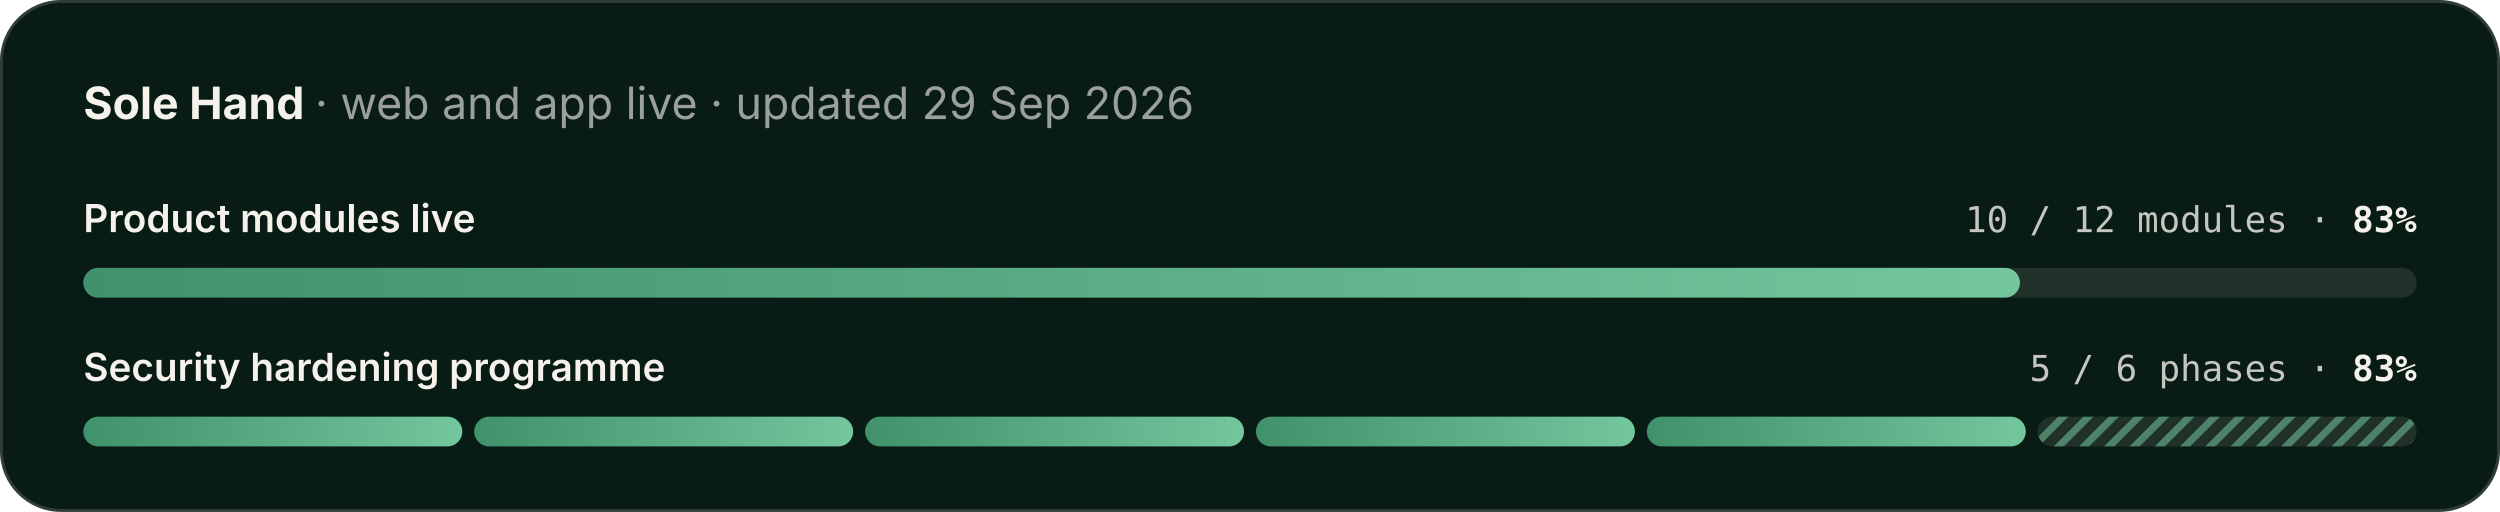
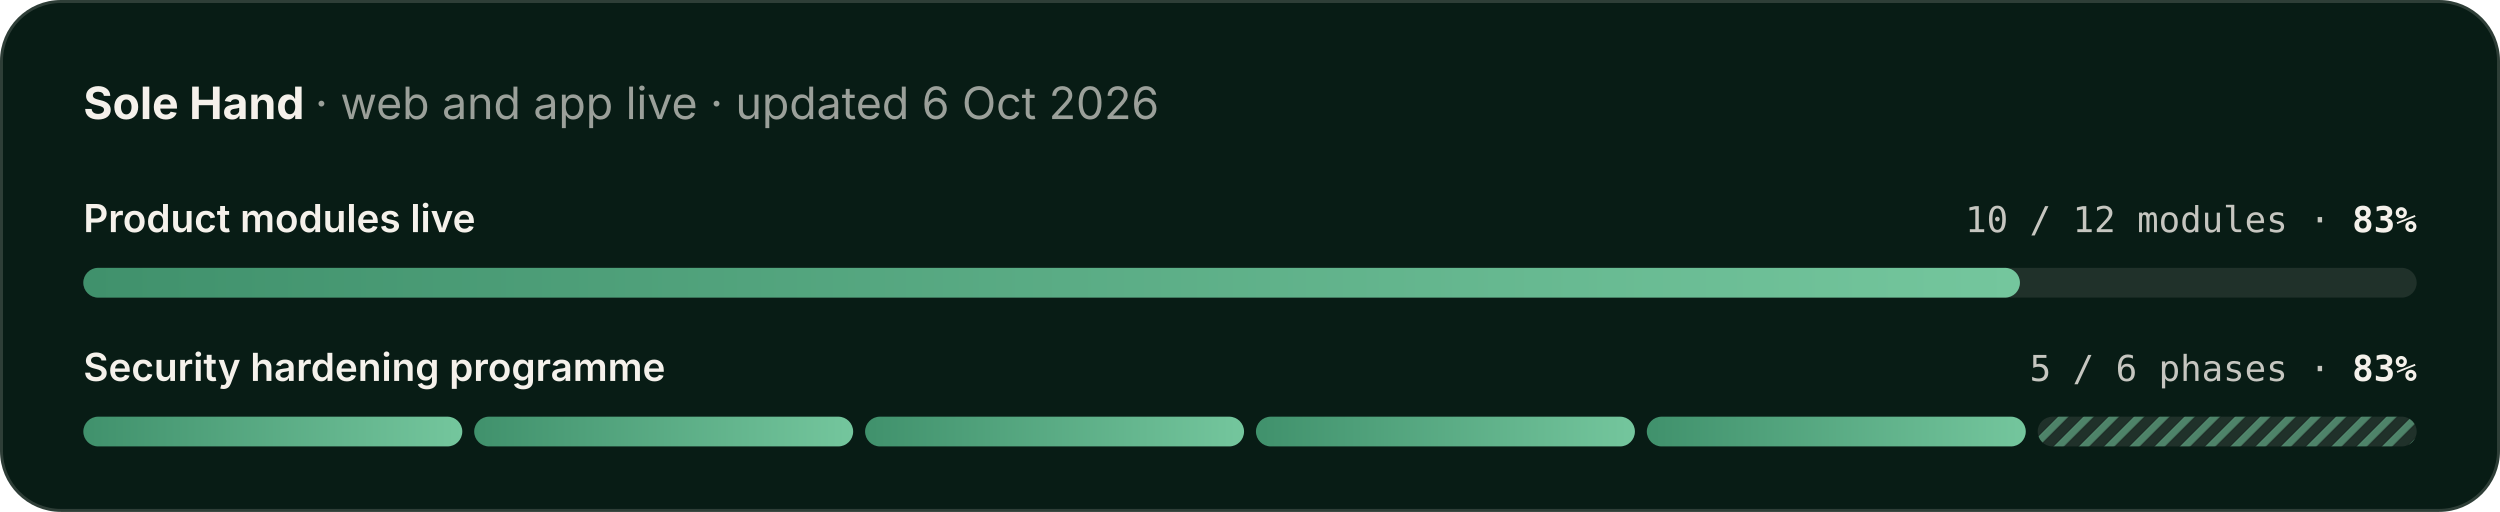
<svg xmlns="http://www.w3.org/2000/svg" width="840" height="172" viewBox="0 0 840 172" role="img" aria-label="Sole Hand build progress">
  <defs>
    <linearGradient id="gd" x1="0" x2="1" y1="0" y2="0">
      <stop offset="0" stop-color="#40916C" />
      <stop offset="1" stop-color="#74C69D" />
    </linearGradient>
    <pattern id="hd" width="6" height="6" patternUnits="userSpaceOnUse" patternTransform="rotate(45)">
      <rect width="6" height="6" fill="#20312A" />
      <rect width="2.4" height="6" fill="#74C69D" opacity=".55" />
    </pattern>
  </defs>
  <rect x="0.5" y="0.5" width="839" height="171" rx="20" fill="#081C15" stroke="#2E3E37" />
-   <text x="28" y="40" font-family="Inter, -apple-system, 'Segoe UI', Helvetica, Arial, sans-serif" font-size="15" font-weight="700" fill="#F5F1EB">Sole Hand <tspan font-weight="400" fill="#9BA09A">· web and app live · updated 29 Sep 2026</tspan>
+   <text x="28" y="40" font-family="Inter, -apple-system, 'Segoe UI', Helvetica, Arial, sans-serif" font-size="15" font-weight="700" fill="#F5F1EB">Sole Hand <tspan font-weight="400" fill="#9BA09A">· web and app live · updated 6 Oct 2026</tspan>
  </text>
  <text x="28" y="78" font-family="Inter, -apple-system, 'Segoe UI', Helvetica, Arial, sans-serif" font-size="13" font-weight="600" fill="#F5F1EB">Product modules live</text>
  <text x="812" y="78" text-anchor="end" font-family="'JetBrains Mono', ui-monospace, SFMono-Regular, Consolas, monospace" font-size="12" fill="#C6C6C0">10 / 12 modules · <tspan font-weight="700" fill="#F5F1EB">83%</tspan>
  </text>
  <rect x="28" y="90" width="784" height="10" rx="5" fill="#20312A" />
  <rect x="28" y="90" width="650.7" height="10" rx="5" fill="url(#gd)" />
  <text x="28" y="128" font-family="Inter, -apple-system, 'Segoe UI', Helvetica, Arial, sans-serif" font-size="13" font-weight="600" fill="#F5F1EB">Security hardening programme</text>
  <text x="812" y="128" text-anchor="end" font-family="'JetBrains Mono', ui-monospace, SFMono-Regular, Consolas, monospace" font-size="12" fill="#C6C6C0">5 / 6 phases · <tspan font-weight="700" fill="#F5F1EB">83%</tspan>
  </text>
  <rect x="28.00" y="140" width="127.33" height="10" rx="5" fill="url(#gd)" />
  <rect x="159.33" y="140" width="127.33" height="10" rx="5" fill="url(#gd)" />
  <rect x="290.67" y="140" width="127.33" height="10" rx="5" fill="url(#gd)" />
  <rect x="422.00" y="140" width="127.33" height="10" rx="5" fill="url(#gd)" />
  <rect x="553.33" y="140" width="127.33" height="10" rx="5" fill="url(#gd)" />
  <rect x="684.67" y="140" width="127.33" height="10" rx="5" fill="url(#hd)" />
</svg>
